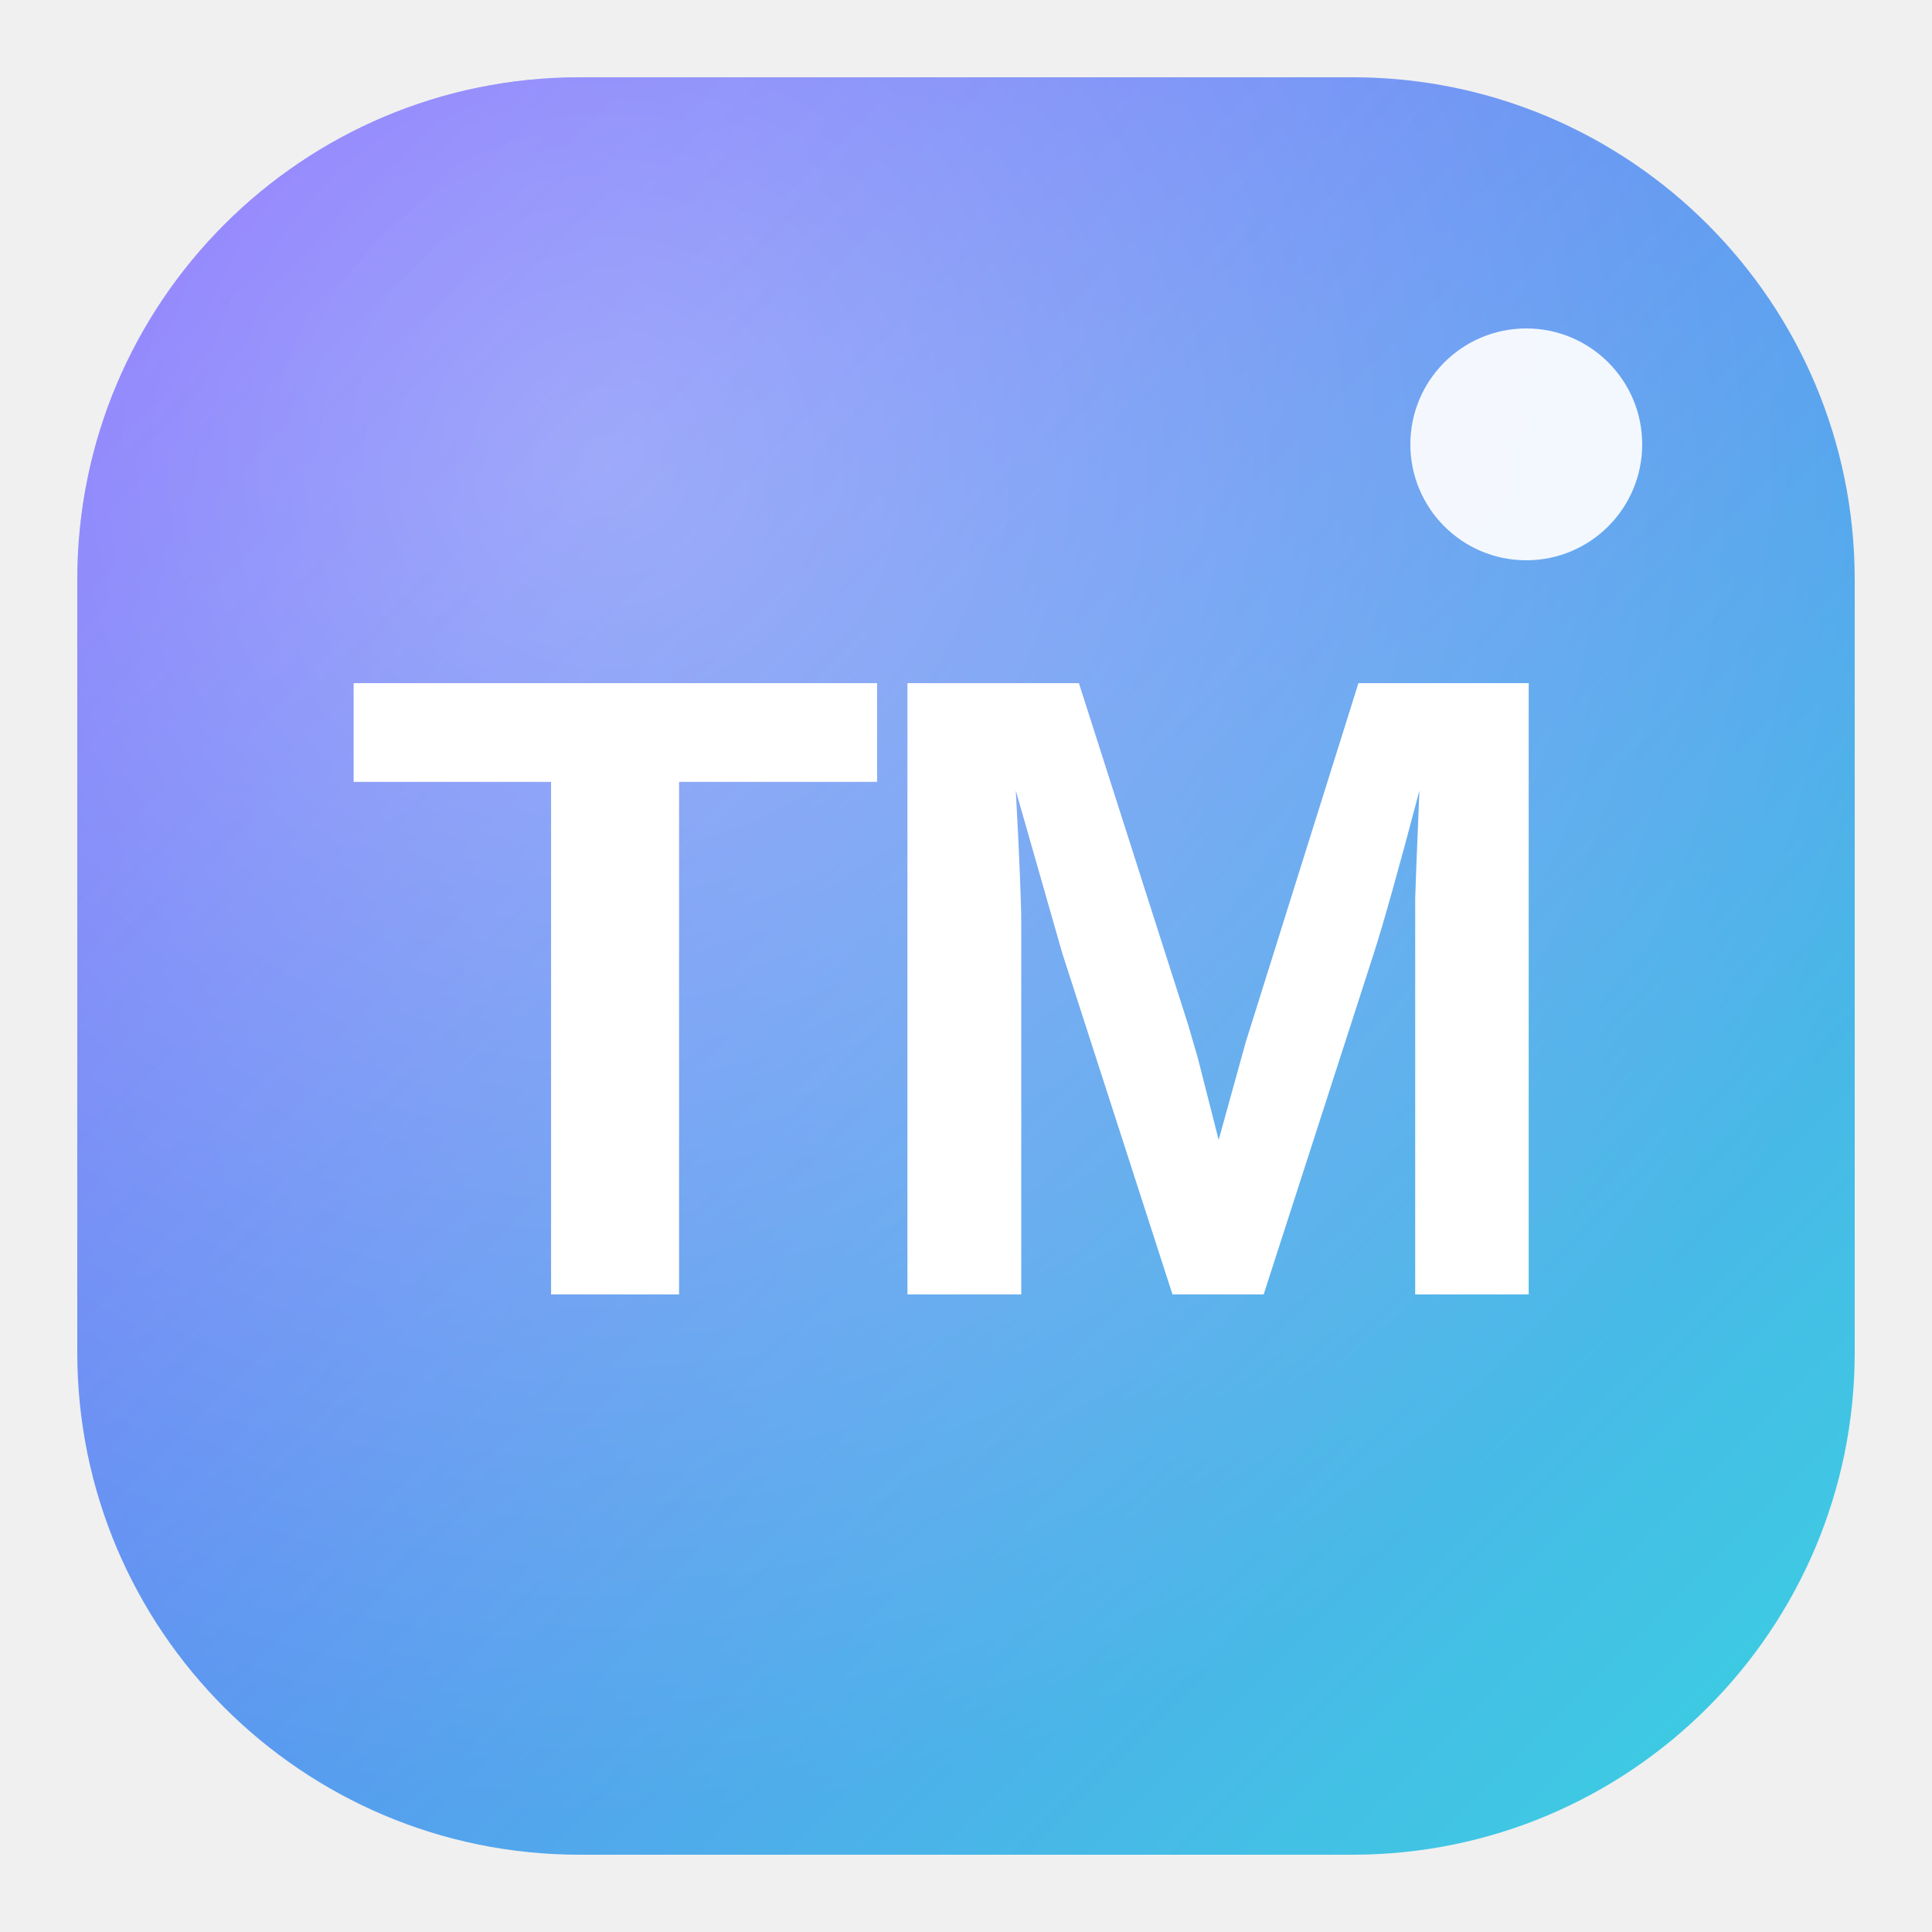
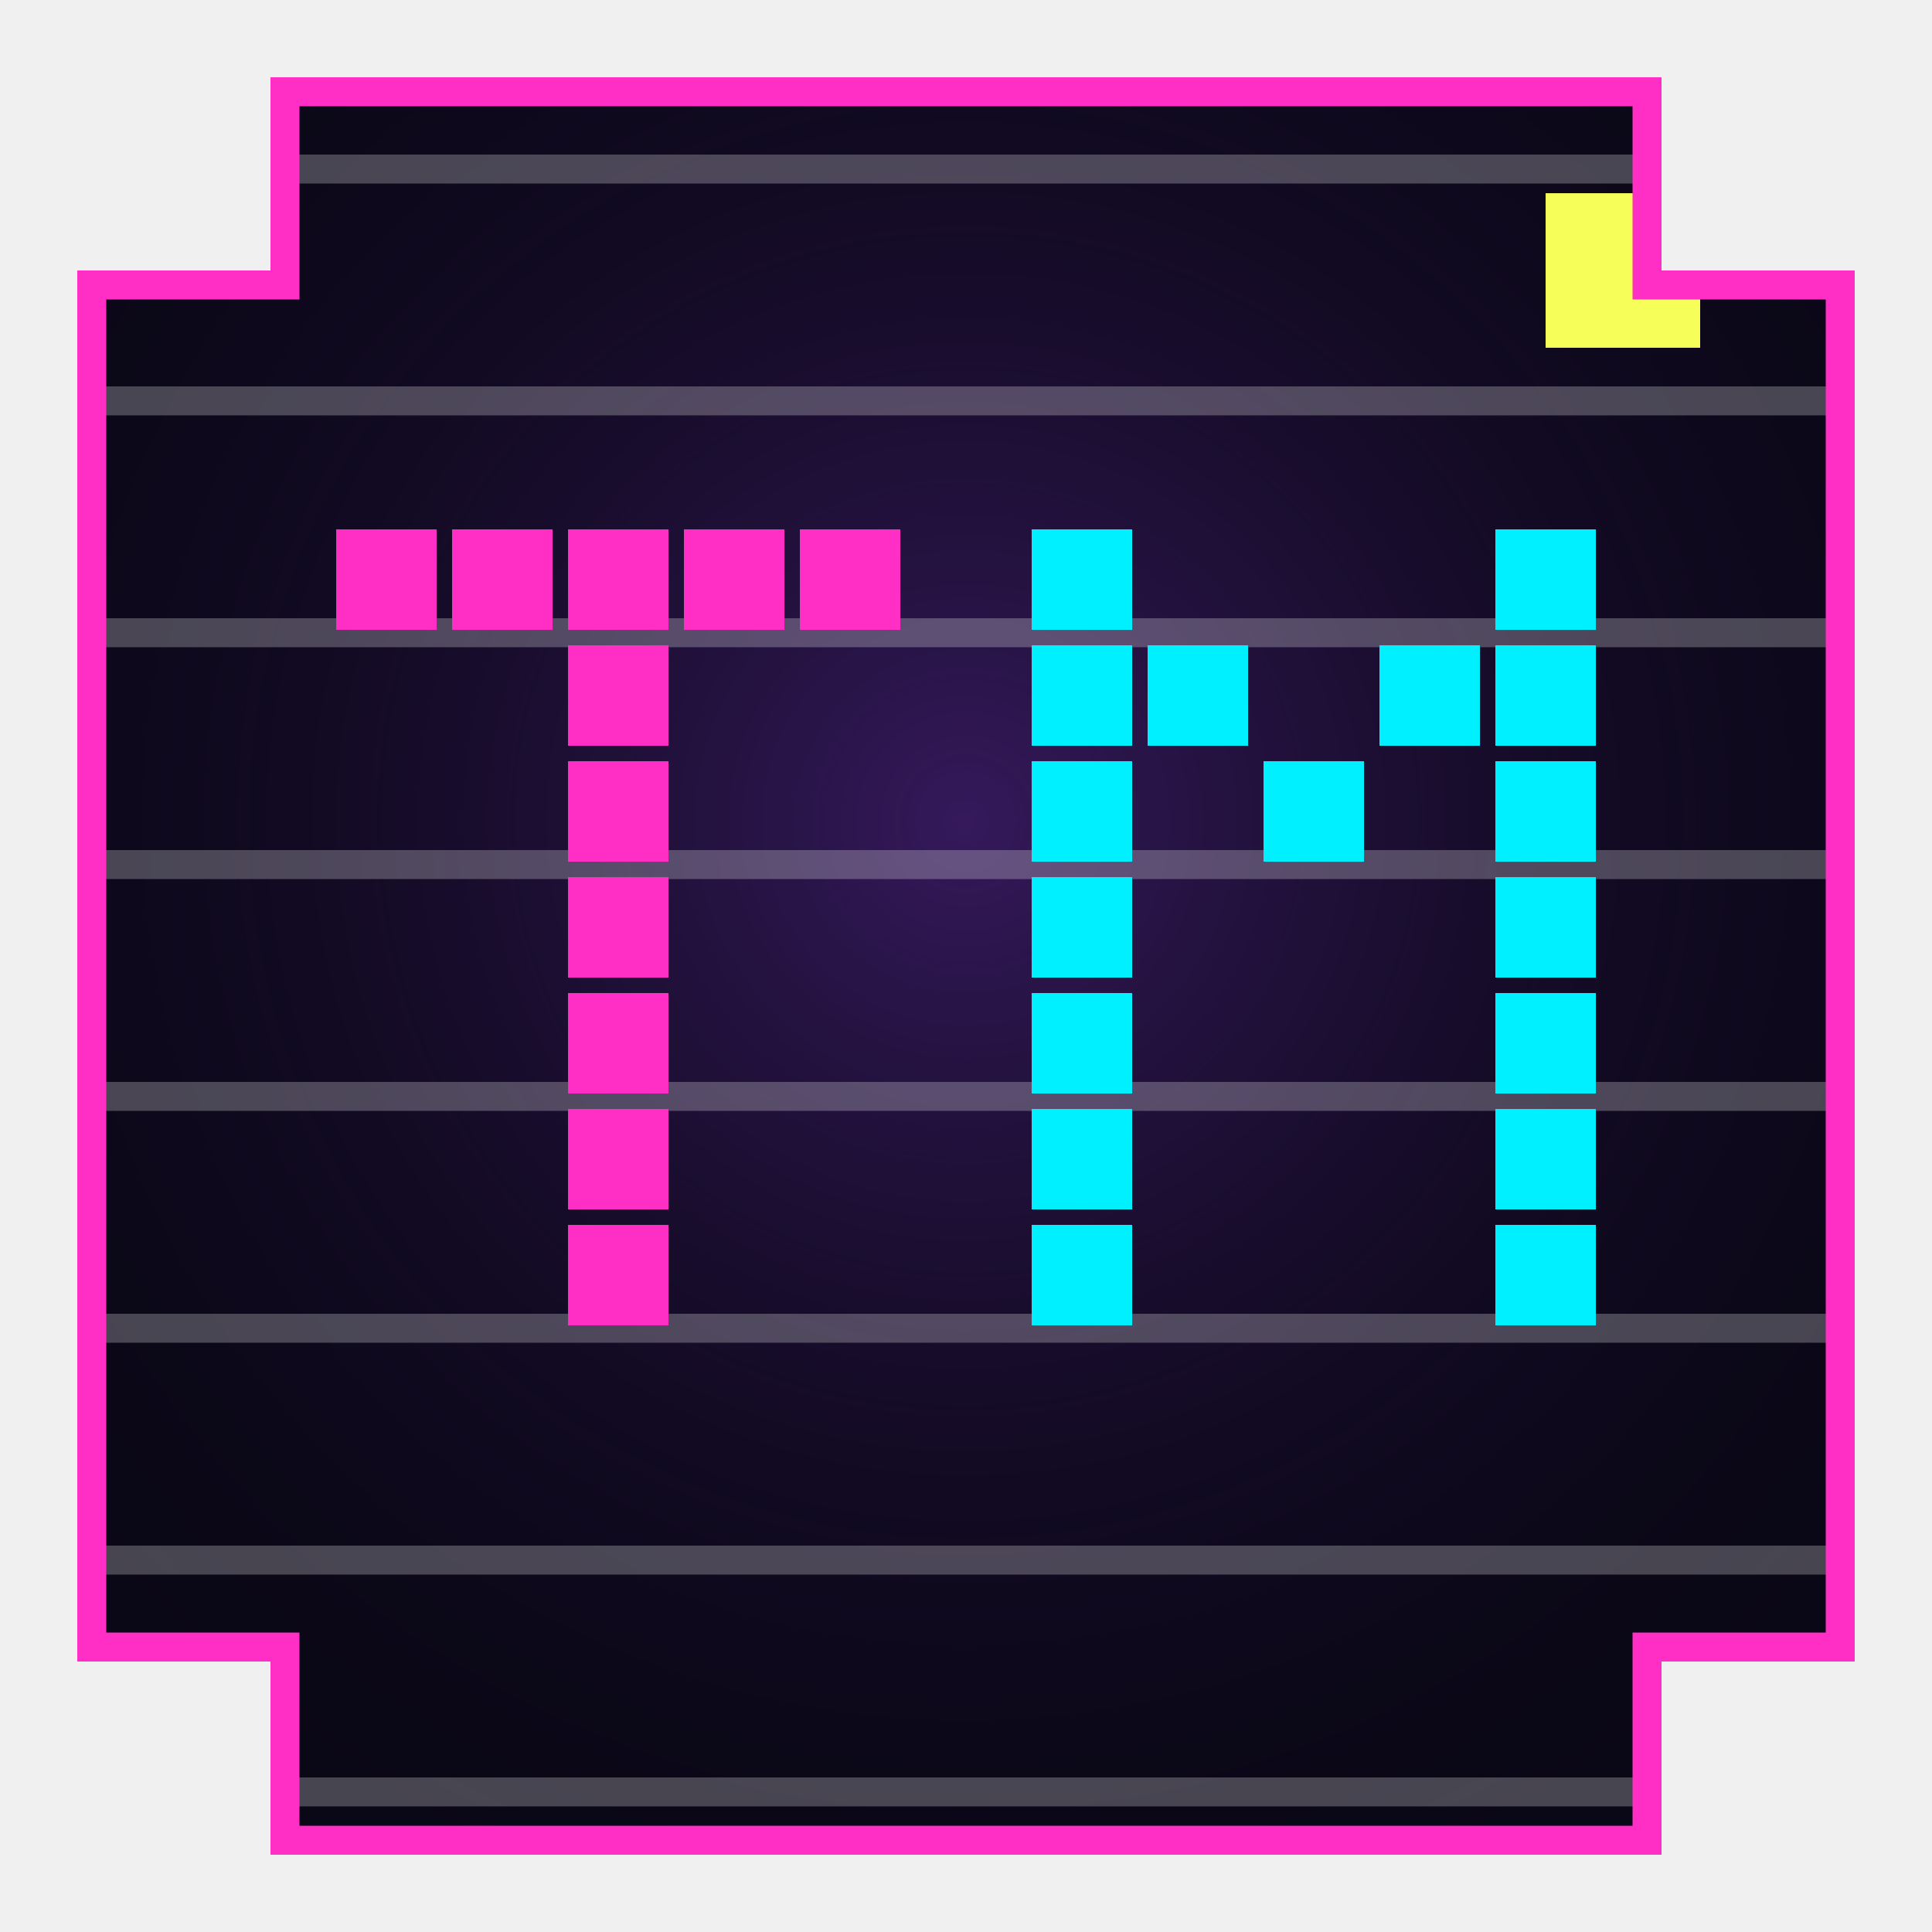
<svg xmlns="http://www.w3.org/2000/svg" viewBox="0 0 100 100">
  <defs>
-     <linearGradient id="g" x1="0" y1="0" x2="1" y2="1">
-       <stop offset="0" stop-color="#7c5cff" />
-       <stop offset="1" stop-color="#38d4e0" />
-     </linearGradient>
-     <radialGradient id="glow" cx="30%" cy="22%" r="75%">
-       <stop offset="0" stop-color="#ffffff" stop-opacity="0.35" />
-       <stop offset="1" stop-color="#ffffff" stop-opacity="0" />
+     <clipPath id="pixelClip">
+       <polygon points="4,14 14,14 14,4 86,4 86,14 96,14 96,86 86,86 86,96 14,96 14,86 4,86" />
+     </clipPath>
+     <radialGradient id="screenGlow" cx="50%" cy="42%" r="65%">
+       <stop offset="0" stop-color="#3a1b63" stop-opacity="0.9" />
+       <stop offset="1" stop-color="#0a0716" stop-opacity="0" />
    </radialGradient>
  </defs>
-   <rect x="4" y="4" width="92" height="92" rx="26" fill="url(#g)" />
-   <rect x="4" y="4" width="92" height="92" rx="26" fill="url(#glow)" />
-   <text x="50" y="67" text-anchor="middle" font-family="Segoe UI, Arial, sans-serif" font-weight="800" font-size="46" letter-spacing="-2" fill="#ffffff">TM</text>
-   <circle cx="79" cy="23" r="6" fill="#ffffff" opacity="0.92" />
+   <g clip-path="url(#pixelClip)">
+     <rect x="4" y="4" width="92" height="92" fill="#0a0716" />
+     <rect x="4" y="4" width="92" height="92" fill="url(#screenGlow)" />
+     <g opacity="0.25">
+       <rect x="4" y="8" width="92" height="1.5" fill="#ffffff" />
+       <rect x="4" y="20" width="92" height="1.5" fill="#ffffff" />
+       <rect x="4" y="32" width="92" height="1.5" fill="#ffffff" />
+       <rect x="4" y="44" width="92" height="1.5" fill="#ffffff" />
+       <rect x="4" y="56" width="92" height="1.5" fill="#ffffff" />
+       <rect x="4" y="68" width="92" height="1.5" fill="#ffffff" />
+       <rect x="4" y="80" width="92" height="1.5" fill="#ffffff" />
+       <rect x="4" y="92" width="92" height="1.5" fill="#ffffff" />
+     </g>
+     <g fill="#ff2ec4">
+       <rect x="17.4" y="27.4" width="5.2" height="5.2" />
+       <rect x="23.4" y="27.4" width="5.2" height="5.2" />
+       <rect x="29.4" y="27.4" width="5.2" height="5.2" />
+       <rect x="35.4" y="27.4" width="5.2" height="5.2" />
+       <rect x="41.4" y="27.4" width="5.2" height="5.2" />
+       <rect x="29.4" y="33.4" width="5.2" height="5.2" />
+       <rect x="29.4" y="39.4" width="5.2" height="5.2" />
+       <rect x="29.4" y="45.4" width="5.2" height="5.2" />
+       <rect x="29.4" y="51.4" width="5.2" height="5.2" />
+       <rect x="29.4" y="57.4" width="5.2" height="5.2" />
+       <rect x="29.4" y="63.4" width="5.2" height="5.2" />
+     </g>
+     <g fill="#00f0ff">
+       <rect x="53.4" y="27.4" width="5.2" height="5.2" />
+       <rect x="77.4" y="27.4" width="5.2" height="5.2" />
+       <rect x="53.4" y="33.4" width="5.2" height="5.2" />
+       <rect x="59.4" y="33.4" width="5.2" height="5.2" />
+       <rect x="71.4" y="33.4" width="5.2" height="5.2" />
+       <rect x="77.4" y="33.4" width="5.2" height="5.2" />
+       <rect x="53.4" y="39.4" width="5.2" height="5.2" />
+       <rect x="65.4" y="39.4" width="5.2" height="5.2" />
+       <rect x="77.4" y="39.4" width="5.2" height="5.2" />
+       <rect x="53.4" y="45.4" width="5.2" height="5.2" />
+       <rect x="77.4" y="45.4" width="5.2" height="5.2" />
+       <rect x="53.4" y="51.4" width="5.2" height="5.2" />
+       <rect x="77.4" y="51.4" width="5.2" height="5.2" />
+       <rect x="53.4" y="57.4" width="5.2" height="5.2" />
+       <rect x="77.4" y="57.4" width="5.2" height="5.2" />
+       <rect x="53.4" y="63.4" width="5.2" height="5.2" />
+       <rect x="77.4" y="63.4" width="5.2" height="5.2" />
+     </g>
+     <rect x="80" y="10" width="8" height="8" fill="#f6ff5a" />
+     <polygon points="4,14 14,14 14,4 86,4 86,14 96,14 96,86 86,86 86,96 14,96 14,86 4,86" fill="none" stroke="#ff2ec4" stroke-width="3" />
+   </g>
</svg>
